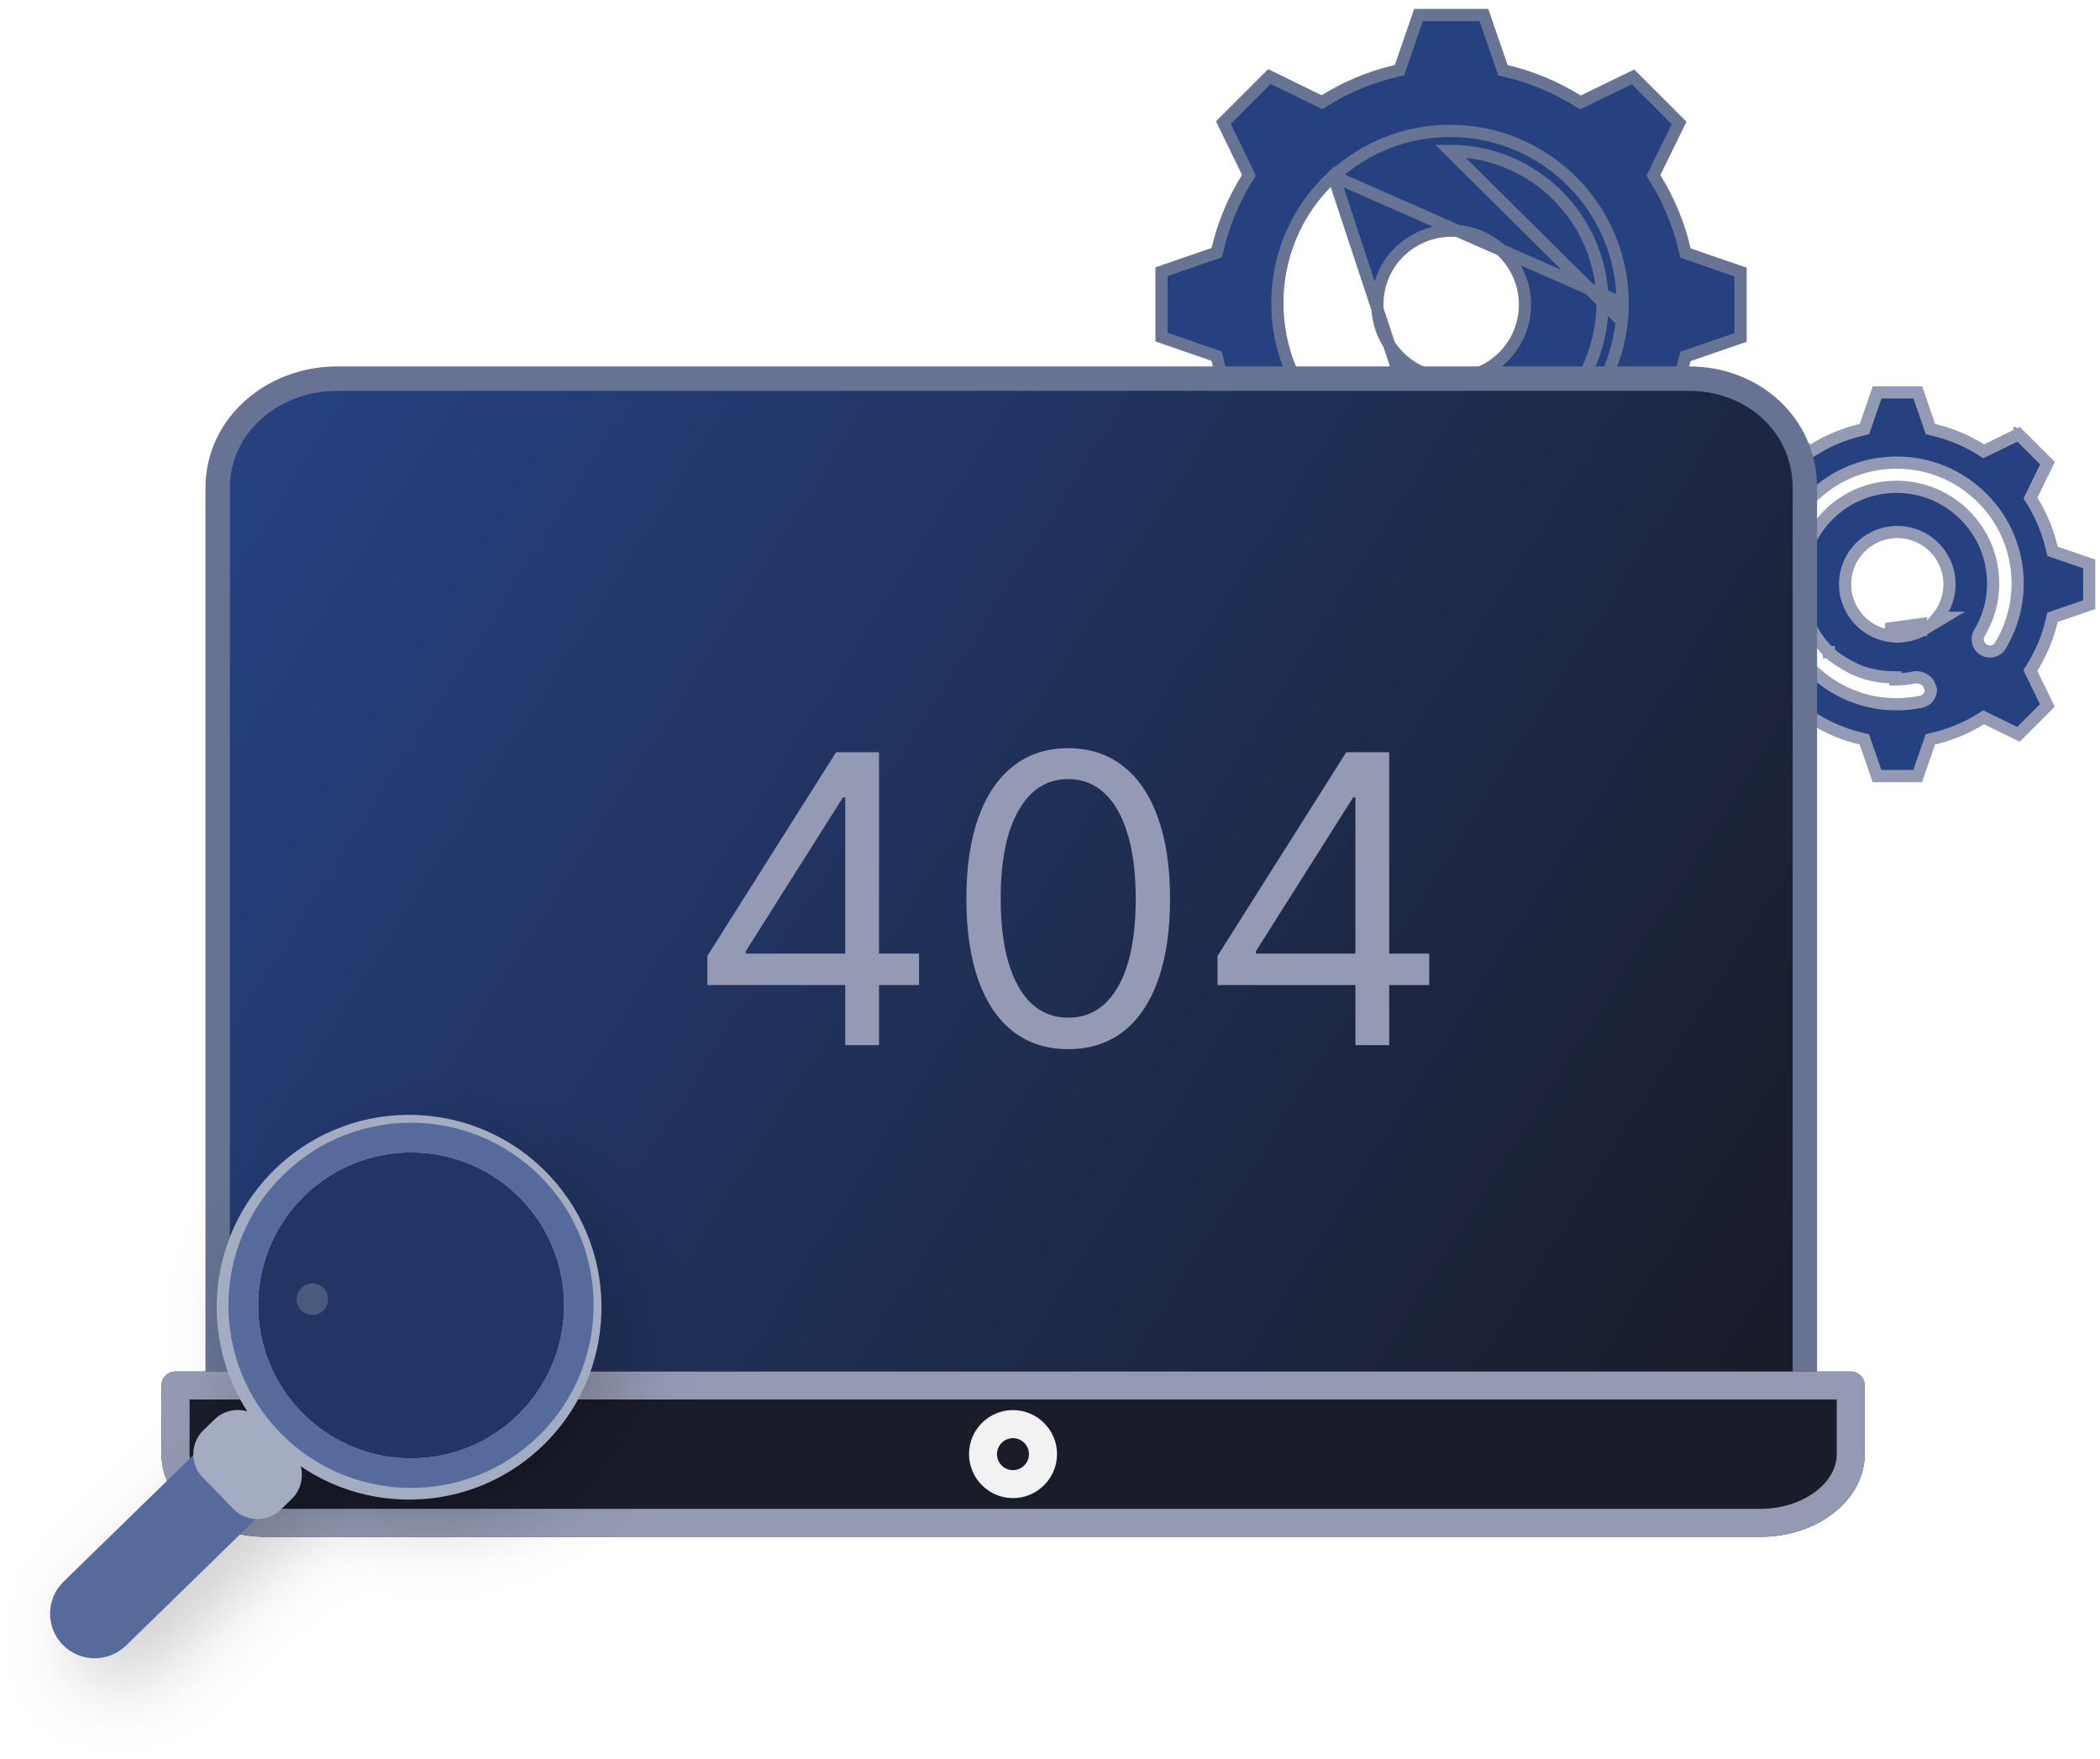
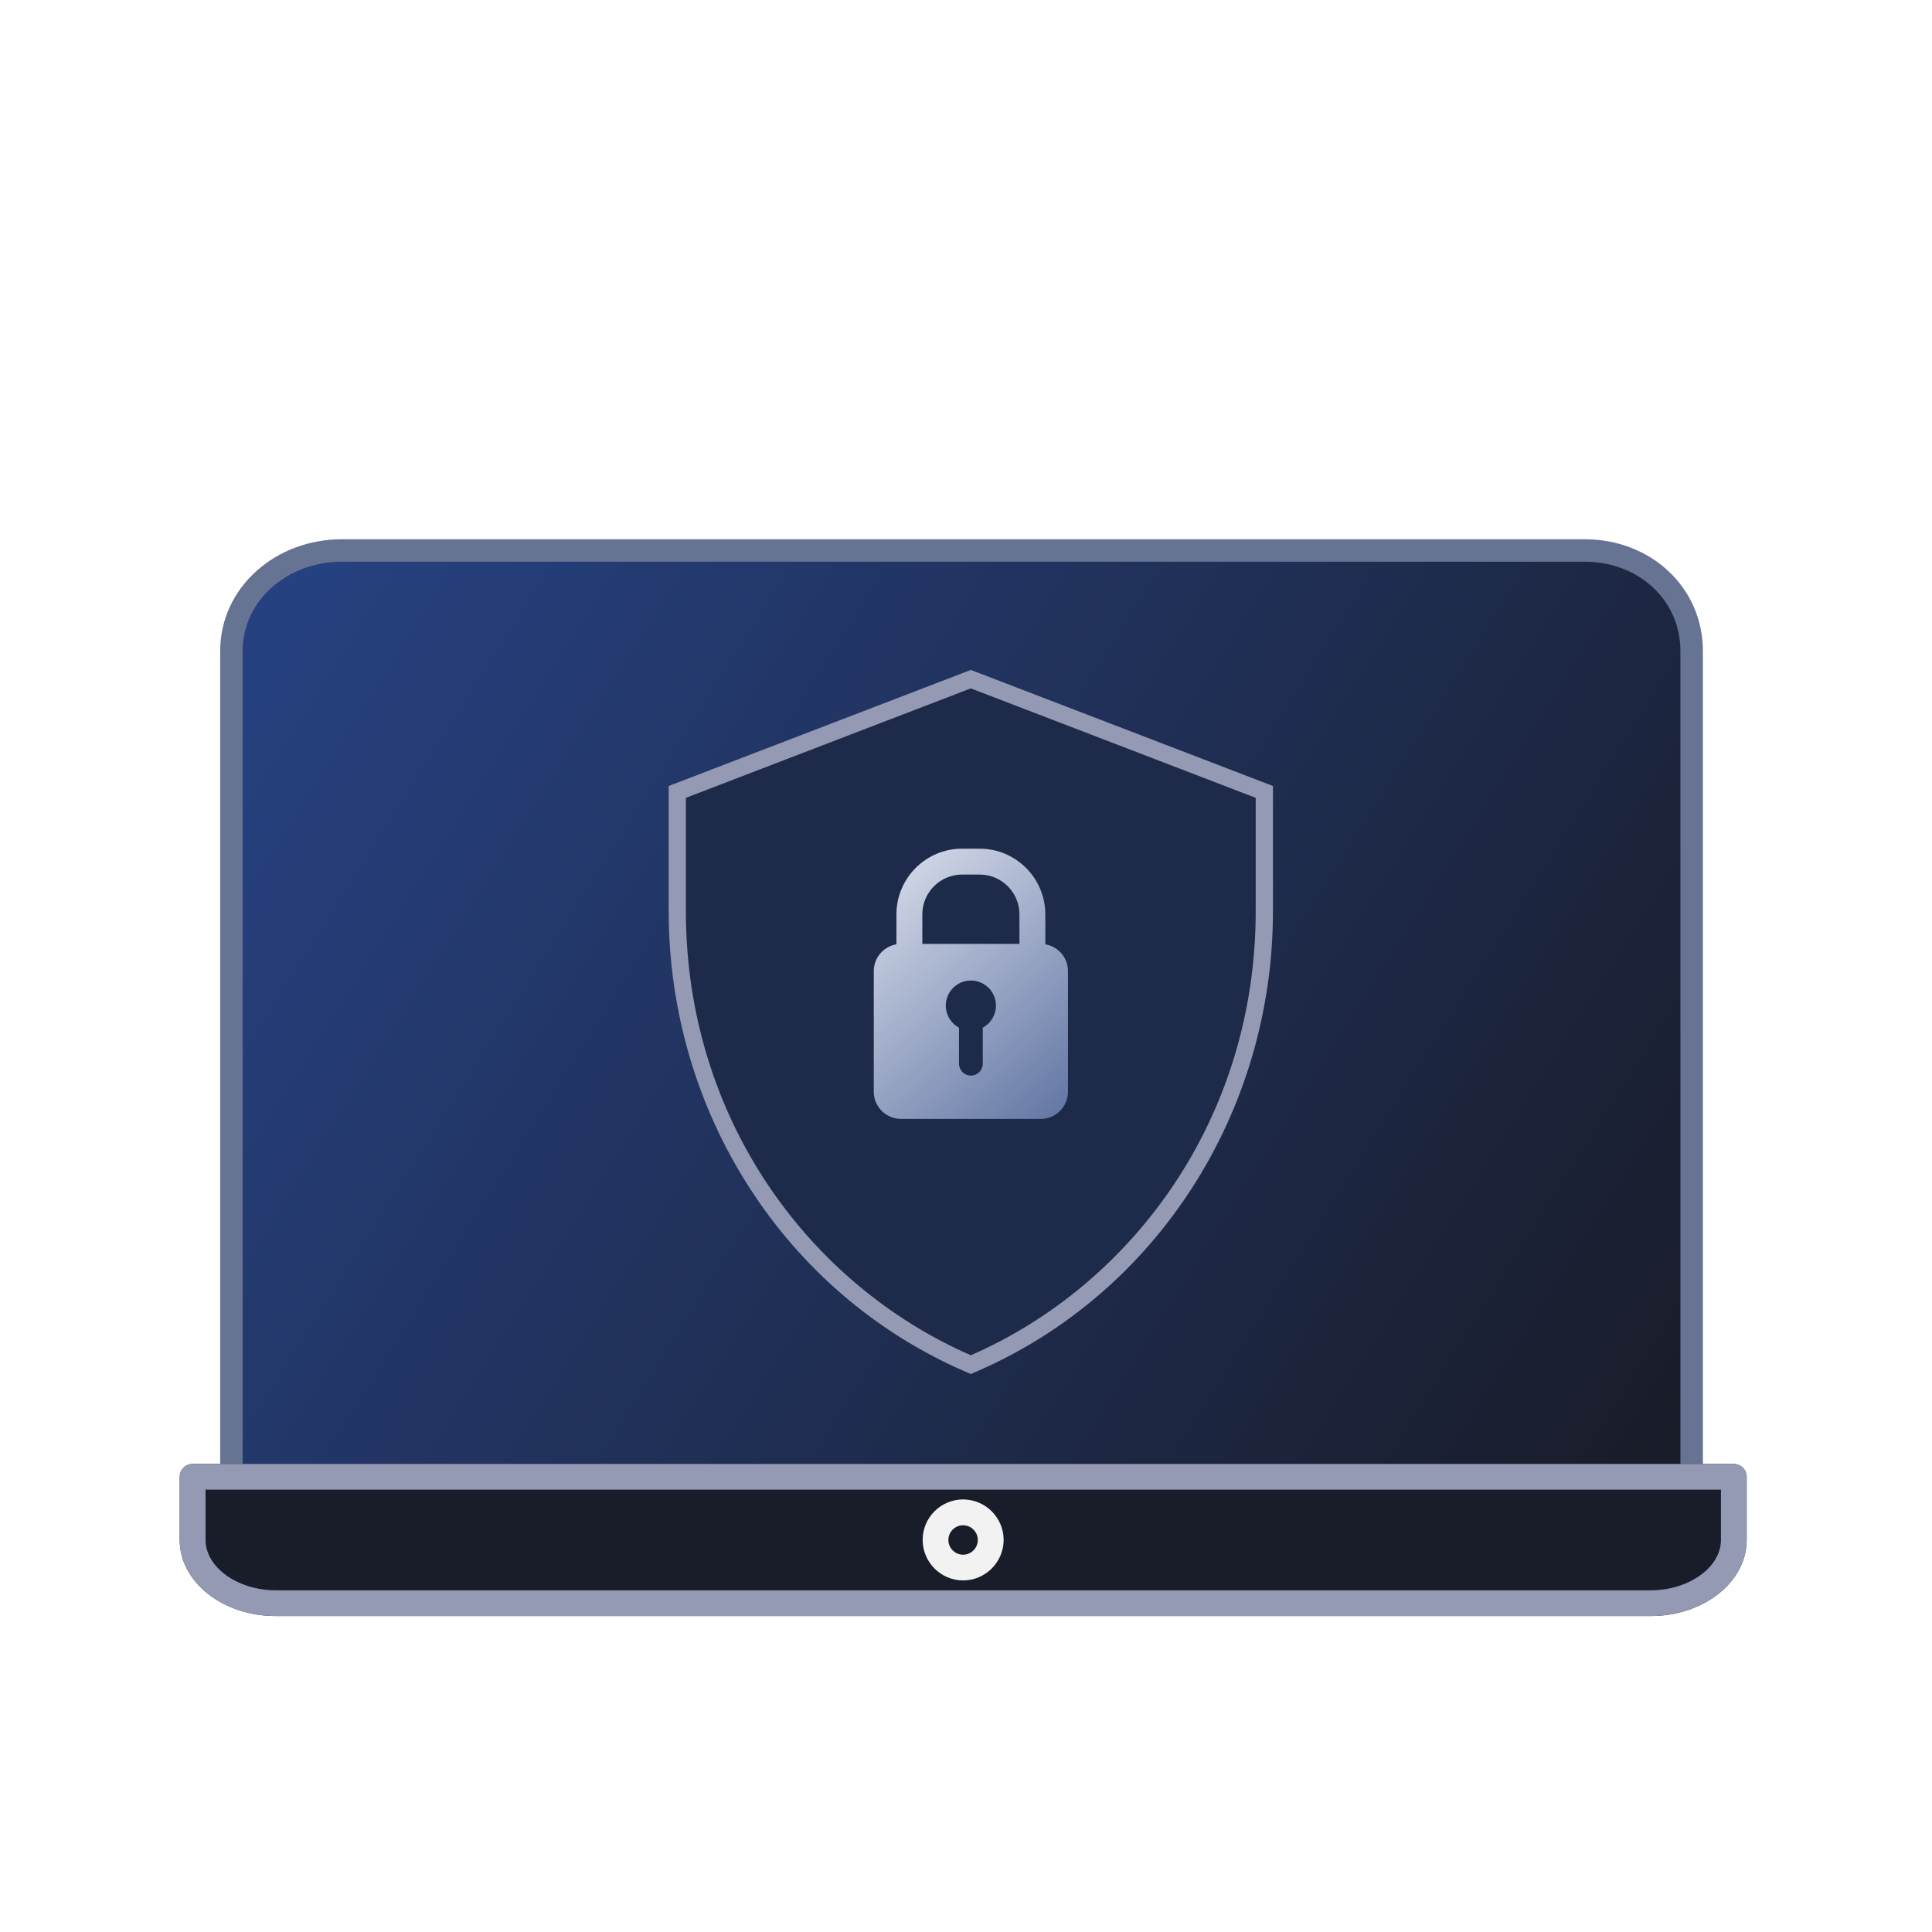
- <svg xmlns="http://www.w3.org/2000/svg" width="172" height="144" viewBox="0 0 172 144" fill="none">
-   <path d="M109.228 14.437L109.201 14.396L108.77 14.826C106.438 17.147 105.028 20.144 104.696 23.367C104.643 23.849 104.623 24.337 104.623 24.82C104.623 28.593 106.096 32.14 108.759 34.813C111.08 37.145 114.077 38.555 117.3 38.887C117.3 38.887 117.299 38.887 117.299 38.887L109.228 14.437ZM109.228 14.437C111.845 12.039 115.212 10.72 118.783 10.72C126.58 10.72 132.913 17.075 132.903 24.861M109.228 14.437L132.903 24.861M132.903 24.861C132.903 25.333 132.882 25.821 132.83 26.293M132.903 24.861C132.903 24.86 132.903 24.86 132.903 24.86L132.83 26.293M132.83 26.293C132.622 28.356 131.958 30.336 130.892 32.117L130.892 32.117C130.659 32.504 130.152 32.631 129.766 32.399L129.754 32.392L129.754 32.392C129.501 32.23 129.344 31.945 129.363 31.637C129.369 31.475 129.433 31.351 129.452 31.313C129.454 31.31 129.455 31.308 129.456 31.306L129.464 31.289L129.474 31.272C130.415 29.708 130.992 27.95 131.185 26.131C131.224 25.699 131.253 25.277 131.253 24.86C131.253 17.976 125.666 12.37 118.773 12.36L132.83 26.293ZM99.71 29.437L99.647 29.168L99.386 29.077L95.133 27.607V22.253L99.396 20.783L99.656 20.693L99.719 20.425C100.217 18.328 101.046 16.358 102.148 14.584L102.293 14.35L102.173 14.102L100.2 10.04L103.972 6.268L108.023 8.249L108.271 8.37L108.505 8.225C110.291 7.123 112.261 6.294 114.356 5.807L114.625 5.744L114.715 5.483L116.185 1.23H121.54L123.01 5.493L123.1 5.753L123.367 5.816C125.464 6.314 127.434 7.143 129.209 8.245L129.443 8.39L129.691 8.27L133.753 6.298L137.525 10.069L135.544 14.12L135.422 14.368L135.567 14.603C136.67 16.388 137.499 18.358 137.986 20.453L138.048 20.722L138.309 20.813L142.563 22.283V27.637L138.3 29.107L138.04 29.197L137.976 29.465C137.479 31.562 136.65 33.532 135.548 35.306L135.403 35.54L135.523 35.788L137.495 39.85L133.723 43.622L129.673 41.641L129.425 41.52L129.19 41.665C127.405 42.767 125.435 43.596 123.34 44.083L123.07 44.146L122.98 44.407L121.51 48.66H116.155L114.685 44.397L114.596 44.137L114.328 44.074C112.231 43.576 110.261 42.747 108.487 41.645L108.252 41.5L108.004 41.62L103.942 43.592L100.171 39.821L102.152 35.77L102.273 35.522L102.128 35.287C101.026 33.502 100.197 31.532 99.71 29.437ZM117.369 30.804C117.607 30.866 117.836 30.906 118.061 30.936L118.075 30.95L118.253 30.968C121.174 31.262 123.976 29.378 124.718 26.432C125.535 23.195 123.574 19.904 120.346 19.085C118.777 18.683 117.151 18.923 115.767 19.75C114.374 20.578 113.391 21.888 112.998 23.458C112.181 26.695 114.142 29.986 117.369 30.804Z" fill="#26417F" stroke="#687493" />
-   <path d="M155.025 51.61L154.969 52.107C155.881 52.209 156.801 52.004 157.593 51.529L159.14 50.6H158.675C159.082 50.114 159.378 49.538 159.54 48.905C160.129 46.615 158.735 44.283 156.448 43.705C154.162 43.128 151.829 44.508 151.251 46.798L151.25 46.801C150.979 47.905 151.137 49.05 151.726 50.037C152.313 51.019 153.241 51.71 154.347 51.993C154.56 52.052 154.777 52.086 154.97 52.107L155.025 51.61ZM155.025 51.61C154.845 51.59 154.655 51.56 154.475 51.51L157.335 51.117V51.6H157.325H155.915C155.621 51.64 155.323 51.644 155.025 51.61ZM142.762 50.815L142.699 50.547L142.438 50.457L139.695 49.515V46.175L142.438 45.233L142.699 45.143L142.762 44.875C143.089 43.489 143.638 42.189 144.37 41.014L144.516 40.78L144.395 40.531L143.122 37.92L145.485 35.557L148.096 36.83L148.345 36.951L148.58 36.804C149.753 36.074 151.052 35.535 152.44 35.207L152.709 35.143L152.798 34.883L153.741 32.14H157.08L158.022 34.883L158.112 35.143L158.38 35.207C159.767 35.534 161.066 36.083 162.241 36.815L162.476 36.961L162.724 36.84L165.335 35.567L167.698 37.93L166.426 40.541L166.305 40.79L166.451 41.025C167.182 42.197 167.721 43.497 168.049 44.885L168.112 45.153L168.373 45.243L171.115 46.185V49.525L168.373 50.467L168.112 50.557L168.049 50.825C167.721 52.212 167.173 53.511 166.441 54.686L166.295 54.92L166.416 55.169L167.688 57.78L165.325 60.143L162.714 58.871L162.466 58.749L162.231 58.896C161.058 59.626 159.759 60.166 158.37 60.493L158.102 60.557L158.012 60.818L157.07 63.56H153.731L152.788 60.818L152.699 60.557L152.43 60.493C151.044 60.166 149.744 59.617 148.57 58.886L148.335 58.739L148.086 58.861L145.475 60.133L143.112 57.77L144.385 55.159L144.506 54.91L144.36 54.676C143.629 53.503 143.09 52.204 142.762 50.815ZM165.212 35.444L165.212 35.444C165.212 35.444 165.212 35.444 165.212 35.444L165.387 35.269L165.212 35.444ZM165.202 60.267C165.202 60.266 165.202 60.266 165.202 60.266L165.202 60.267ZM142.989 57.647C142.989 57.647 142.989 57.647 142.989 57.647L142.989 57.647L142.814 57.822L142.989 57.647ZM156.751 55.491C156.299 55.585 155.926 55.633 155.237 55.647L155.237 55.48H155.237H155.237H155.237H155.237H155.237H155.236H155.236H155.236H155.236H155.236H155.236H155.236H155.236H155.236H155.236H155.236H155.236H155.236H155.236H155.236H155.235H155.235H155.235C153.881 55.48 152.618 55.213 151.498 54.593C150.851 54.235 150.293 53.902 149.796 53.413L149.796 53.413L149.796 53.413L149.796 53.413L149.795 53.413L149.795 53.413L149.795 53.413L149.795 53.413L149.795 53.413L149.795 53.413L149.795 53.413L149.795 53.413L149.795 53.413L149.795 53.413L149.795 53.413L149.795 53.413L149.795 53.413L149.795 53.413L149.795 53.413L149.795 53.413L149.795 53.413L149.795 53.413L149.795 53.412L149.795 53.412L149.795 53.412L149.795 53.412L149.795 53.412L149.795 53.412L149.794 53.412L149.794 53.412L149.794 53.412L149.794 53.412L149.794 53.412L149.794 53.412L149.794 53.412L149.794 53.412L149.794 53.412L149.794 53.412L149.794 53.412L149.794 53.412L149.794 53.412L149.794 53.412L149.794 53.412L149.794 53.412L149.794 53.412L149.794 53.411L149.794 53.411L149.794 53.411L149.794 53.411L149.794 53.411L149.794 53.411L149.794 53.411L149.794 53.411L149.794 53.411L149.793 53.411L149.793 53.411L149.793 53.411L149.793 53.411L149.793 53.411L149.793 53.411L149.793 53.411L149.793 53.411L149.793 53.411L149.793 53.411L149.793 53.411L149.793 53.411L149.793 53.411L149.793 53.411L149.793 53.411L149.793 53.411L149.793 53.411L149.793 53.411L149.793 53.411L149.793 53.411L149.793 53.41L149.793 53.41L149.793 53.41L149.793 53.41L149.793 53.41L149.793 53.41L149.793 53.41L149.793 53.41L149.793 53.41L149.793 53.41L149.793 53.41L149.792 53.41L149.792 53.41L149.792 53.41L149.792 53.41L149.792 53.41L149.792 53.41L149.792 53.41L149.792 53.41L149.792 53.41L149.792 53.41L149.792 53.41L149.792 53.41L149.792 53.41L149.792 53.41L149.792 53.41L149.792 53.41L149.792 53.41L149.792 53.41L149.792 53.41L149.792 53.41L149.792 53.41L149.792 53.41L149.792 53.41L149.792 53.41L149.792 53.41L149.792 53.41L149.792 53.41L149.792 53.41L149.792 53.409L149.792 53.409L149.792 53.409L149.792 53.409L149.792 53.409L149.792 53.409L149.792 53.409L149.792 53.409L149.792 53.409L149.791 53.409L149.791 53.409L149.791 53.409L149.791 53.409L149.791 53.409L149.791 53.409L149.791 53.409L149.791 53.409L149.791 53.409L149.791 53.409L149.791 53.409L149.791 53.409L149.791 53.409L149.791 53.409L149.791 53.409L149.791 53.409L149.791 53.409L149.791 53.409L149.791 53.409L149.791 53.409L149.791 53.409L149.791 53.409L149.791 53.409L149.791 53.409L149.791 53.409L149.791 53.409L149.791 53.409L149.791 53.409L149.791 53.409L149.791 53.409L149.791 53.409L149.791 53.408L149.791 53.408L149.791 53.408L149.791 53.408L149.791 53.408L149.791 53.408L149.791 53.408L149.791 53.408L149.791 53.408L149.791 53.408L149.791 53.408L149.791 53.408L149.791 53.408L149.791 53.408L149.791 53.408L149.791 53.408L149.791 53.408L149.79 53.408L149.79 53.408L149.79 53.408L149.79 53.408L149.79 53.408L149.79 53.408L149.79 53.408L149.79 53.408L149.79 53.408L149.79 53.408L149.79 53.408L149.79 53.408L149.79 53.408L149.79 53.408L149.79 53.408L149.79 53.408L149.79 53.408L149.79 53.408L149.79 53.408L149.79 53.408L149.79 53.408L149.79 53.408L149.79 53.408L149.79 53.408L149.79 53.408L149.79 53.408L149.79 53.408L149.79 53.408L149.79 53.408L149.79 53.408L149.79 53.408L149.79 53.408L149.79 53.408L149.79 53.408L149.79 53.408L149.79 53.408L149.79 53.408L149.79 53.408L149.79 53.408L149.79 53.408L149.79 53.408L149.79 53.408L149.79 53.408L149.79 53.408L149.79 53.408L149.79 53.407L149.79 53.407L149.79 53.407L149.79 53.407L149.79 53.407L149.79 53.407L149.79 53.407L149.79 53.407L149.79 53.407L149.79 53.407L149.79 53.407L149.79 53.407L149.79 53.407L149.79 53.407L149.79 53.407L149.79 53.407L149.79 53.407L149.79 53.407L149.79 53.407L149.79 53.407L149.79 53.407L149.79 53.407L149.79 53.407L149.79 53.407L149.79 53.407L149.789 53.407L149.789 53.407L149.789 53.407L149.789 53.407L149.789 53.407L149.789 53.407L149.789 53.407L149.789 53.407L149.789 53.407L149.789 53.407L149.789 53.407L149.789 53.407L149.789 53.407L149.789 53.407L149.789 53.407L149.789 53.407L149.789 53.407L149.789 53.407L149.789 53.407L149.789 53.407L149.789 53.407L149.789 53.407L149.789 53.407L149.789 53.407L149.789 53.407L149.789 53.407L149.789 53.407L149.789 53.407L149.789 53.407L149.789 53.407L149.789 53.407L149.789 53.407L149.789 53.407L149.789 53.407L149.789 53.407L149.789 53.407L149.789 53.407L149.789 53.407L149.789 53.407L149.789 53.407L149.789 53.407L149.789 53.407L149.789 53.407L149.789 53.407L149.789 53.407L149.789 53.407L149.789 53.407L149.435 53.76L149.789 53.407L149.769 53.387L149.749 53.367C148.253 51.871 147.435 49.888 147.435 47.77C147.435 47.492 147.445 47.23 147.473 46.962L147.473 46.959C147.651 45.156 148.449 43.483 149.749 42.184C151.244 40.688 153.227 39.87 155.344 39.87C157.453 39.88 159.436 40.698 160.932 42.194C162.428 43.69 163.245 45.672 163.245 47.79C163.245 48.059 163.236 48.33 163.208 48.587L163.208 48.591C163.095 49.735 162.72 50.845 162.125 51.845L162.125 51.845L162.121 51.852C162.073 51.936 161.993 52.089 161.986 52.281C161.956 52.651 162.134 53.022 162.472 53.221L162.473 53.222C162.933 53.49 163.555 53.369 163.845 52.876C164.592 51.633 165.055 50.243 165.203 48.801L165.203 48.798C165.234 48.477 165.255 48.14 165.255 47.8C165.255 45.158 164.233 42.671 162.359 40.797C160.485 38.923 157.998 37.89 155.355 37.89C152.88 37.89 150.541 38.787 148.714 40.442L148.686 40.414L148.333 40.765C146.7 42.388 145.71 44.485 145.478 46.749L145.478 46.749L145.477 46.754C145.447 47.084 145.425 47.43 145.425 47.77C145.415 52.889 149.322 57.122 154.315 57.628L154.317 57.628C154.638 57.659 154.975 57.68 155.315 57.68C155.987 57.68 156.651 57.617 157.316 57.48L157.345 57.474L157.373 57.465C157.378 57.463 157.383 57.461 157.387 57.46L157.396 57.458C157.868 57.35 158.101 56.96 158.142 56.593C158.158 56.466 158.127 56.363 158.105 56.307C158.083 56.253 158.057 56.209 158.044 56.188C157.951 55.896 157.719 55.707 157.522 55.607C157.306 55.496 157.024 55.432 156.751 55.491Z" fill="#26417F" stroke="#949AB3" />
-   <path d="M22.865 115.11C20.373 115.11 18 113.191 18 110.776V40.608C18 35.109 22.964 31.11 28.636 31.11H137.659C143.332 31.11 148 35.109 148 40.608V110.776C148 113.191 145.912 115.11 143.42 115.11H22.865Z" fill="url(#paint0_linear_1812_160542)" />
-   <path d="M21.768 117.01C19.679 117.01 17.828 115.342 17.828 113.47V39.96C17.828 34.856 22.311 31.01 27.628 31.01H138.328C143.608 31.01 147.828 34.821 147.828 39.96V113.47C147.828 115.417 146.187 117.01 144.178 117.01H21.768Z" stroke="url(#paint1_linear_1812_160542)" stroke-width="2" />
-   <path d="M144.187 125.87H21.767C17.057 125.87 13.227 122.83 13.227 119.1V113.48C13.227 112.85 13.737 112.33 14.377 112.33H151.577C152.207 112.33 152.727 112.84 152.727 113.48V119.1C152.727 122.83 148.897 125.87 144.197 125.87H144.187Z" fill="#191C29" />
-   <path d="M144.187 125.87H21.767C17.057 125.87 13.227 122.83 13.227 119.1V113.48C13.227 112.85 13.737 112.33 14.377 112.33H151.577C152.207 112.33 152.727 112.84 152.727 113.48V119.1C152.727 122.83 148.897 125.87 144.197 125.87H144.187ZM15.527 114.62V119.1C15.527 121.53 18.387 123.58 21.777 123.58H144.197C147.577 123.58 150.437 121.53 150.437 119.1V114.62H15.517H15.527Z" fill="#949AB3" />
-   <path d="M82.967 122.7C80.987 122.7 79.367 121.08 79.367 119.09C79.367 117.1 80.987 115.49 82.967 115.49C84.947 115.49 86.577 117.11 86.577 119.09C86.577 121.07 84.957 122.7 82.967 122.7ZM82.967 117.79C82.247 117.79 81.657 118.38 81.657 119.1C81.657 119.82 82.247 120.41 82.967 120.41C83.687 120.41 84.277 119.82 84.277 119.1C84.277 118.38 83.687 117.79 82.967 117.79Z" fill="#F2F2F2" />
-   <g filter="url(#filter0_d_1812_160542)">
-     <path d="M45.033 96.31C39.103 89.95 29.103 89.61 22.753 95.54C16.393 101.47 16.053 111.47 21.983 117.82C27.913 124.18 37.913 124.52 44.263 118.59C50.623 112.66 50.963 102.66 45.033 96.31ZM41.503 115.64C36.773 120.05 29.343 119.79 24.933 115.07C20.523 110.34 20.783 102.91 25.503 98.5C30.233 94.09 37.663 94.35 42.073 99.07C46.483 103.8 46.223 111.23 41.503 115.64Z" fill="#A4ACC1" />
-     <path d="M46.202 107.077C46.29 100.157 40.752 94.476 33.833 94.388C26.913 94.3 21.232 99.838 21.144 106.758C21.056 113.677 26.594 119.358 33.513 119.446C40.433 119.534 46.114 113.996 46.202 107.077Z" fill="#223563" />
-     <path opacity="0.35" d="M25.579 107.7C26.291 107.7 26.869 107.122 26.869 106.41C26.869 105.697 26.291 105.12 25.579 105.12C24.867 105.12 24.289 105.697 24.289 106.41C24.289 107.122 24.867 107.7 25.579 107.7Z" fill="#949AB3" />
-     <path d="M44.377 96.47C38.607 90.56 29.137 90.43 23.227 96.2C17.317 101.97 17.187 111.44 22.957 117.35C28.727 123.26 38.197 123.39 44.107 117.62C50.017 111.85 50.147 102.38 44.377 96.47ZM24.697 115.66C19.867 110.7 19.967 102.77 24.927 97.94C29.887 93.11 37.817 93.21 42.647 98.17C47.477 103.13 47.377 111.06 42.417 115.89C37.457 120.72 29.527 120.62 24.697 115.66Z" fill="#566B9C" />
-     <path d="M5.139 134.72C3.729 133.27 3.759 130.95 5.209 129.54L16.019 119L21.129 124.24L10.319 134.78C8.869 136.19 6.549 136.16 5.139 134.71V134.72Z" fill="#566B9C" />
-     <path d="M23.949 118.887L21.436 116.31C20.38 115.226 18.645 115.204 17.561 116.26L16.659 117.14C15.576 118.196 15.553 119.931 16.61 121.014L19.123 123.592C20.179 124.676 21.914 124.698 22.997 123.642L23.9 122.762C24.983 121.706 25.005 119.971 23.949 118.887Z" fill="#A4ACC1" />
-   </g>
-   <path d="M57.937 80.68V78.29L68.481 61.607H70.214V65.309H69.043L61.077 77.915V78.102H75.275V80.68H57.937ZM69.23 85.6V79.953V78.84V61.607H71.995V85.6H69.23ZM87.491 85.928C85.726 85.928 84.223 85.448 82.981 84.487C81.739 83.519 80.79 82.117 80.134 80.281C79.478 78.438 79.15 76.212 79.15 73.604C79.15 71.011 79.478 68.797 80.134 66.961C80.798 65.118 81.751 63.712 82.993 62.744C84.242 61.767 85.742 61.279 87.491 61.279C89.241 61.279 90.737 61.767 91.978 62.744C93.228 63.712 94.181 65.118 94.837 66.961C95.501 68.797 95.833 71.011 95.833 73.604C95.833 76.212 95.505 78.438 94.849 80.281C94.192 82.117 93.244 83.519 92.002 84.487C90.76 85.448 89.257 85.928 87.491 85.928ZM87.491 83.351C89.241 83.351 90.6 82.507 91.568 80.82C92.537 79.133 93.021 76.728 93.021 73.604C93.021 71.526 92.798 69.757 92.353 68.297C91.916 66.836 91.283 65.723 90.455 64.958C89.635 64.192 88.647 63.81 87.491 63.81C85.758 63.81 84.403 64.665 83.426 66.376C82.45 68.078 81.962 70.487 81.962 73.604C81.962 75.681 82.18 77.446 82.618 78.899C83.055 80.352 83.684 81.457 84.504 82.214C85.332 82.972 86.328 83.351 87.491 83.351ZM99.722 80.68V78.29L110.266 61.607H112V65.309H110.828L102.862 77.915V78.102H117.061V80.68H99.722ZM111.016 85.6V79.953V78.84V61.607H113.78V85.6H111.016Z" fill="#949AB3" />
+ <svg xmlns="http://www.w3.org/2000/svg" width="172" height="172" viewBox="0 0 172 172" fill="none">
+   <path d="M25.639 133.11C23.147 133.11 20.773 131.191 20.773 128.776V58.608C20.773 53.109 25.737 49.11 31.41 49.11H140.433C146.105 49.11 150.773 53.109 150.773 58.608V128.776C150.773 131.191 148.686 133.11 146.194 133.11H25.639Z" fill="url(#paint0_linear_1817_160746)" />
+   <path d="M24.542 135.01C22.452 135.01 20.602 133.342 20.602 131.47V57.96C20.602 52.856 25.084 49.01 30.402 49.01H141.102C146.381 49.01 150.602 52.821 150.602 57.96V131.47C150.602 133.417 148.961 135.01 146.952 135.01H24.542Z" stroke="url(#paint1_linear_1817_160746)" stroke-width="2" />
+   <path d="M146.96 143.87H24.54C19.83 143.87 16 140.83 16 137.1V131.48C16 130.85 16.51 130.33 17.15 130.33H154.35C154.98 130.33 155.5 130.84 155.5 131.48V137.1C155.5 140.83 151.67 143.87 146.97 143.87H146.96Z" fill="#191C29" />
+   <path d="M146.96 143.87H24.54C19.83 143.87 16 140.83 16 137.1V131.48C16 130.85 16.51 130.33 17.15 130.33H154.35C154.98 130.33 155.5 130.84 155.5 131.48V137.1C155.5 140.83 151.67 143.87 146.97 143.87H146.96ZM18.3 132.62V137.1C18.3 139.53 21.16 141.58 24.55 141.58H146.97C150.35 141.58 153.21 139.53 153.21 137.1V132.62H18.29H18.3Z" fill="#949AB3" />
+   <path d="M85.741 140.7C83.761 140.7 82.141 139.08 82.141 137.09C82.141 135.1 83.761 133.49 85.741 133.49C87.721 133.49 89.351 135.11 89.351 137.09C89.351 139.07 87.731 140.7 85.741 140.7ZM85.741 135.79C85.021 135.79 84.431 136.38 84.431 137.1C84.431 137.82 85.021 138.41 85.741 138.41C86.461 138.41 87.051 137.82 87.051 137.1C87.051 136.38 86.461 135.79 85.741 135.79Z" fill="#F2F2F2" />
+   <path d="M85.815 122.059C69.848 115.09 59.531 99.012 59.531 81.1V69.975L86.429 59.641L113.327 69.975V81.1C113.327 99.012 103.009 115.09 87.043 122.059L86.43 122.327L85.817 122.059H85.815Z" fill="#949AB3" />
+   <path d="M111.792 71.029V81.099C111.792 99.597 100.811 114.376 86.427 120.654C72.043 114.376 61.062 99.596 61.062 81.099V71.029L86.427 61.284L111.792 71.029Z" fill="#1E2A4A" />
+   <path d="M93.062 84.07V81.403C93.062 78.178 90.438 75.554 87.212 75.554H85.655C82.43 75.554 79.806 78.178 79.806 81.403V84.07C78.662 84.264 77.789 85.257 77.789 86.456V97.188C77.789 98.526 78.874 99.611 80.212 99.611H92.656C93.994 99.611 95.078 98.526 95.078 97.188V86.456C95.078 85.257 94.206 84.264 93.062 84.07ZM87.492 91.494V94.699C87.492 95.283 87.018 95.757 86.434 95.757C85.85 95.757 85.376 95.283 85.376 94.699V91.494C84.677 91.117 84.201 90.378 84.201 89.527C84.201 88.294 85.201 87.294 86.434 87.294C87.668 87.294 88.668 88.294 88.668 89.527C88.668 90.378 88.191 91.117 87.492 91.494ZM90.756 84.033H82.112V81.403C82.112 79.449 83.702 77.859 85.656 77.859H87.213C89.167 77.859 90.757 79.449 90.757 81.403V84.033H90.756Z" fill="url(#paint2_linear_1817_160746)" />
  <defs>
-     <filter id="filter0_d_1812_160542" x="0.102" y="87.307" width="57.164" height="56.511" filterUnits="userSpaceOnUse" color-interpolation-filters="sRGB">
-       <feFlood flood-opacity="0" result="BackgroundImageFix" />
-       <feColorMatrix in="SourceAlpha" type="matrix" values="0 0 0 0 0 0 0 0 0 0 0 0 0 0 0 0 0 0 127 0" result="hardAlpha" />
-       <feOffset dx="2" dy="2" />
-       <feGaussianBlur stdDeviation="3" />
-       <feColorMatrix type="matrix" values="0 0 0 0 0 0 0 0 0 0 0 0 0 0 0 0 0 0 0.2 0" />
-       <feBlend mode="normal" in2="BackgroundImageFix" result="effect1_dropShadow_1812_160542" />
-       <feBlend mode="normal" in="SourceGraphic" in2="effect1_dropShadow_1812_160542" result="shape" />
-     </filter>
-     <linearGradient id="paint0_linear_1812_160542" x1="23.813" y1="35.664" x2="145.061" y2="112.177" gradientUnits="userSpaceOnUse">
+     <linearGradient id="paint0_linear_1817_160746" x1="26.586" y1="53.664" x2="147.835" y2="130.177" gradientUnits="userSpaceOnUse">
      <stop stop-color="#264180" />
      <stop offset="1" stop-color="#191C29" />
    </linearGradient>
-     <linearGradient id="paint1_linear_1812_160542" x1="82.828" y1="30.01" x2="147" y2="116.11" gradientUnits="userSpaceOnUse">
+     <linearGradient id="paint1_linear_1817_160746" x1="85.602" y1="48.01" x2="149.773" y2="134.11" gradientUnits="userSpaceOnUse">
      <stop stop-color="#677393" />
      <stop offset="1" stop-color="#677393" />
    </linearGradient>
+     <linearGradient id="paint2_linear_1817_160746" x1="76" y1="74" x2="106.5" y2="108" gradientUnits="userSpaceOnUse">
+       <stop stop-color="#E5E9F3" />
+       <stop offset="1" stop-color="#274280" />
+     </linearGradient>
  </defs>
</svg>
